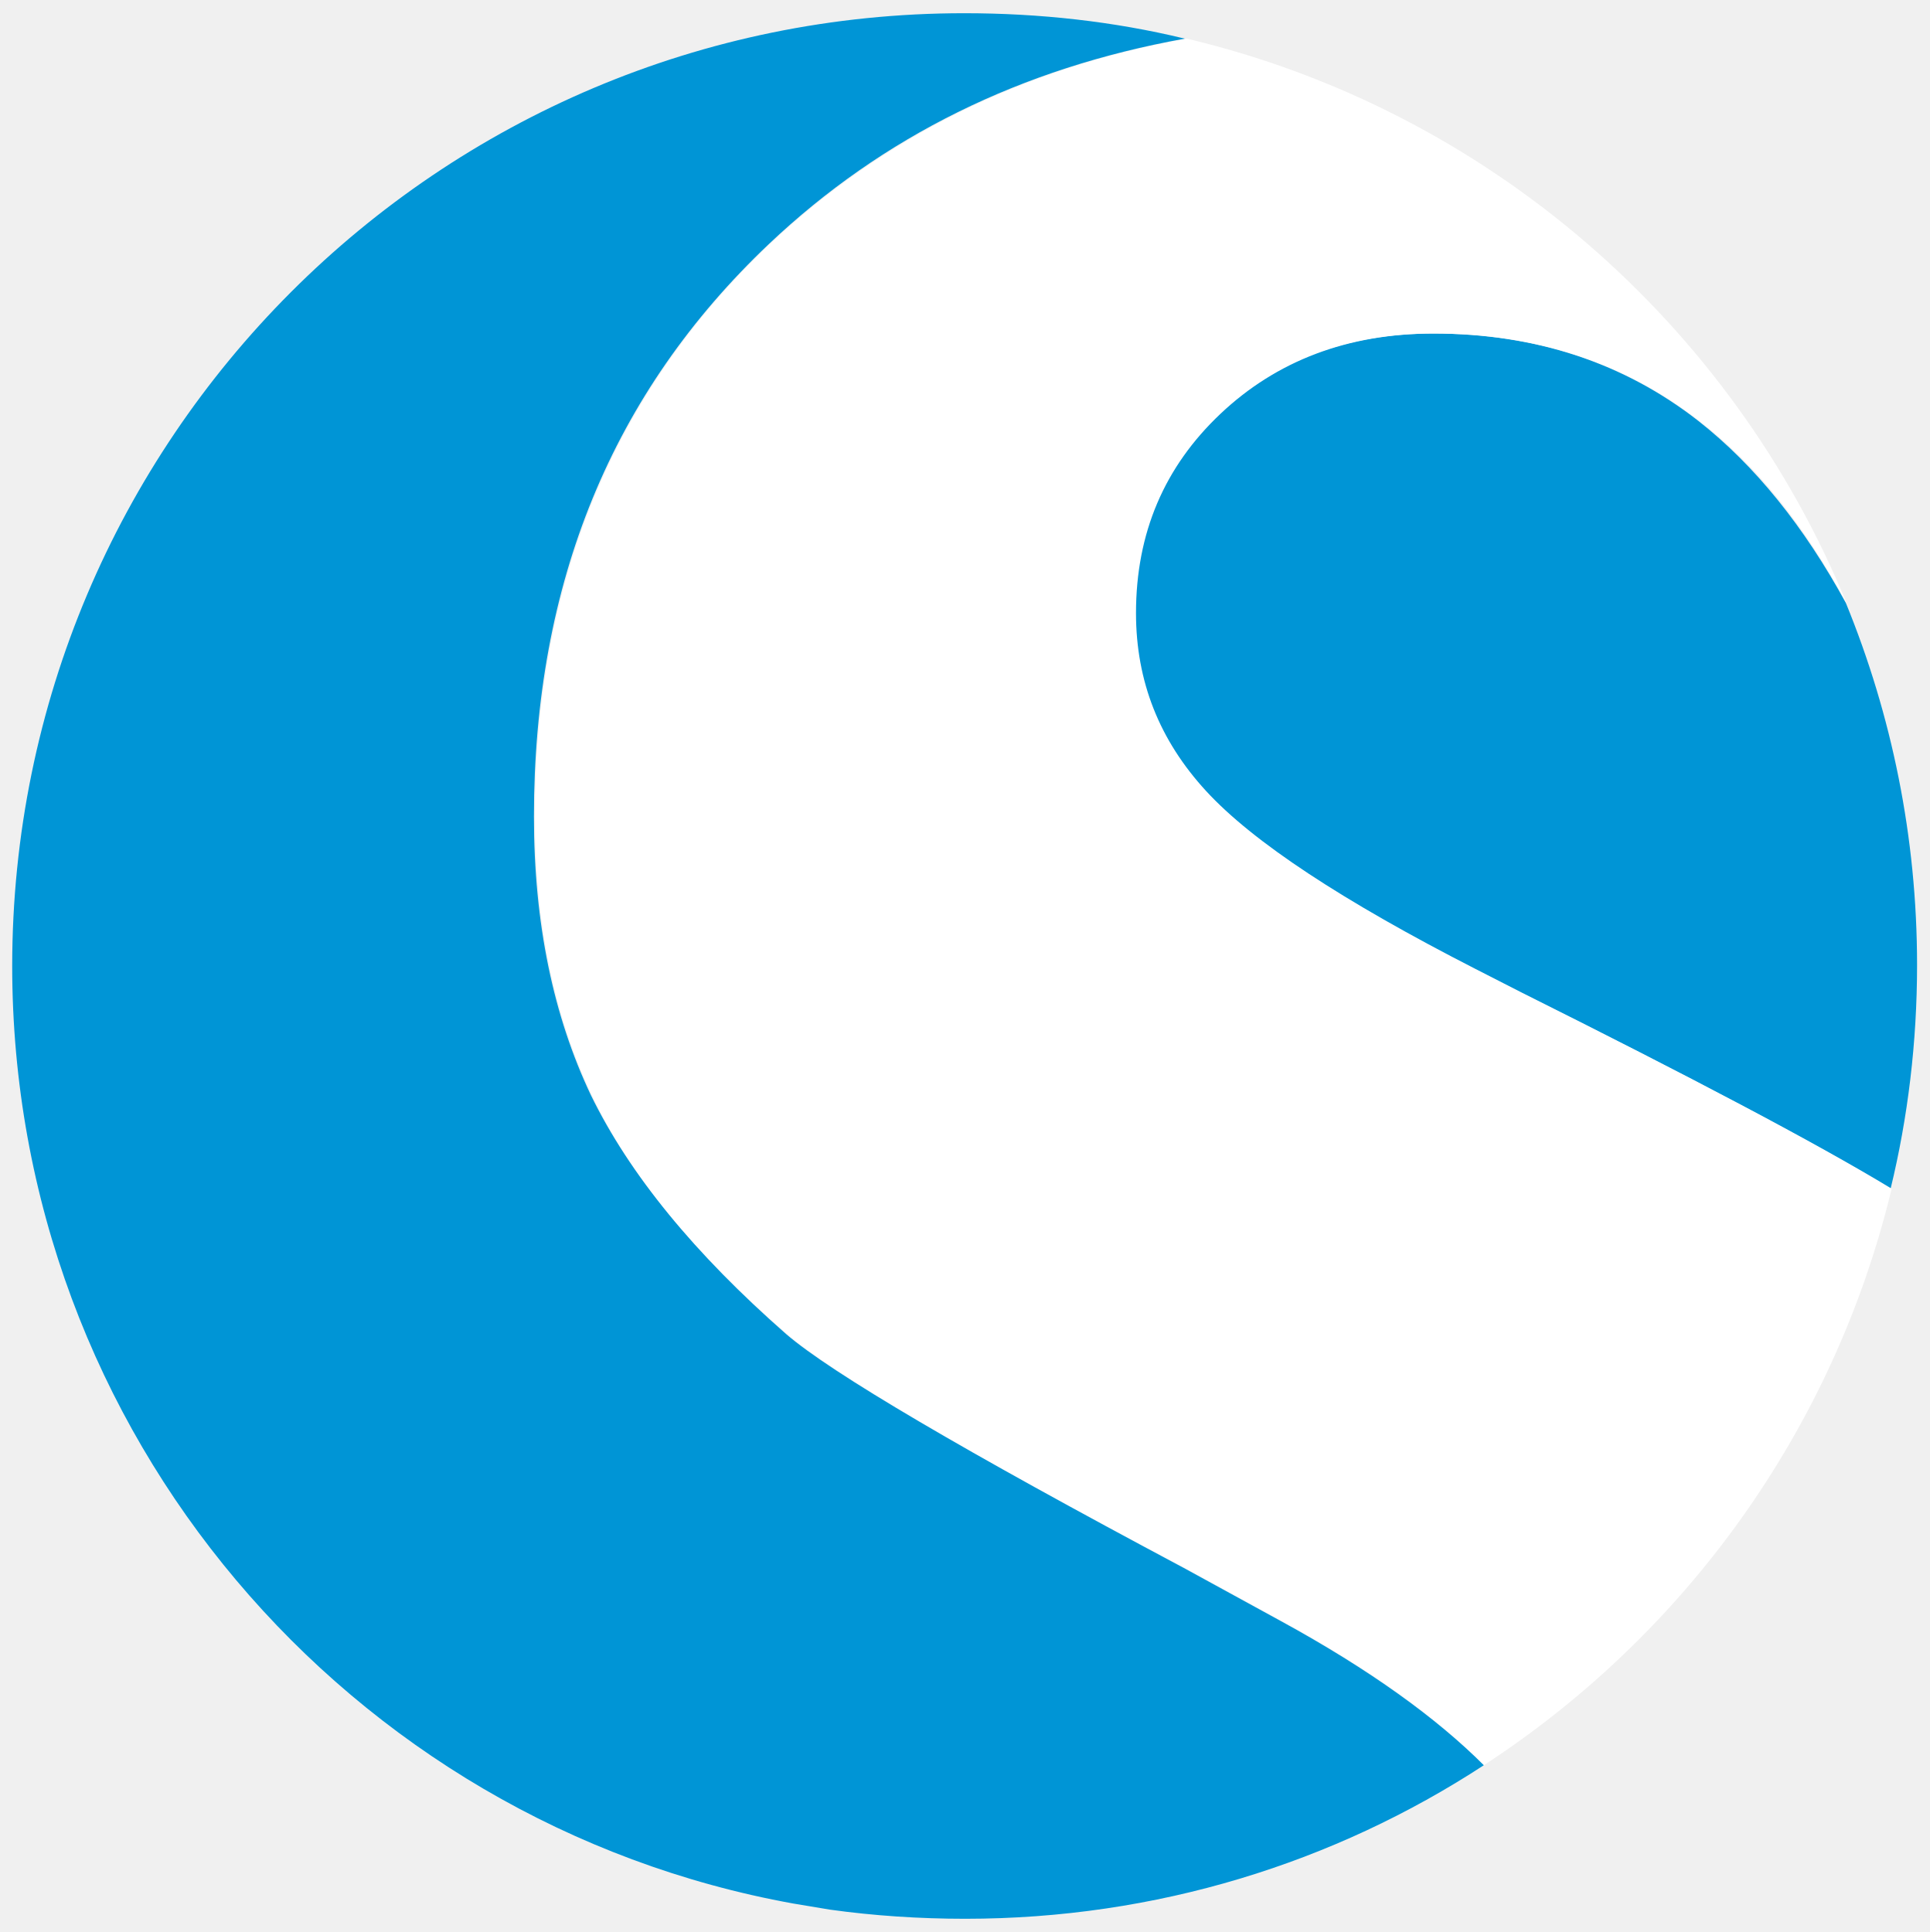
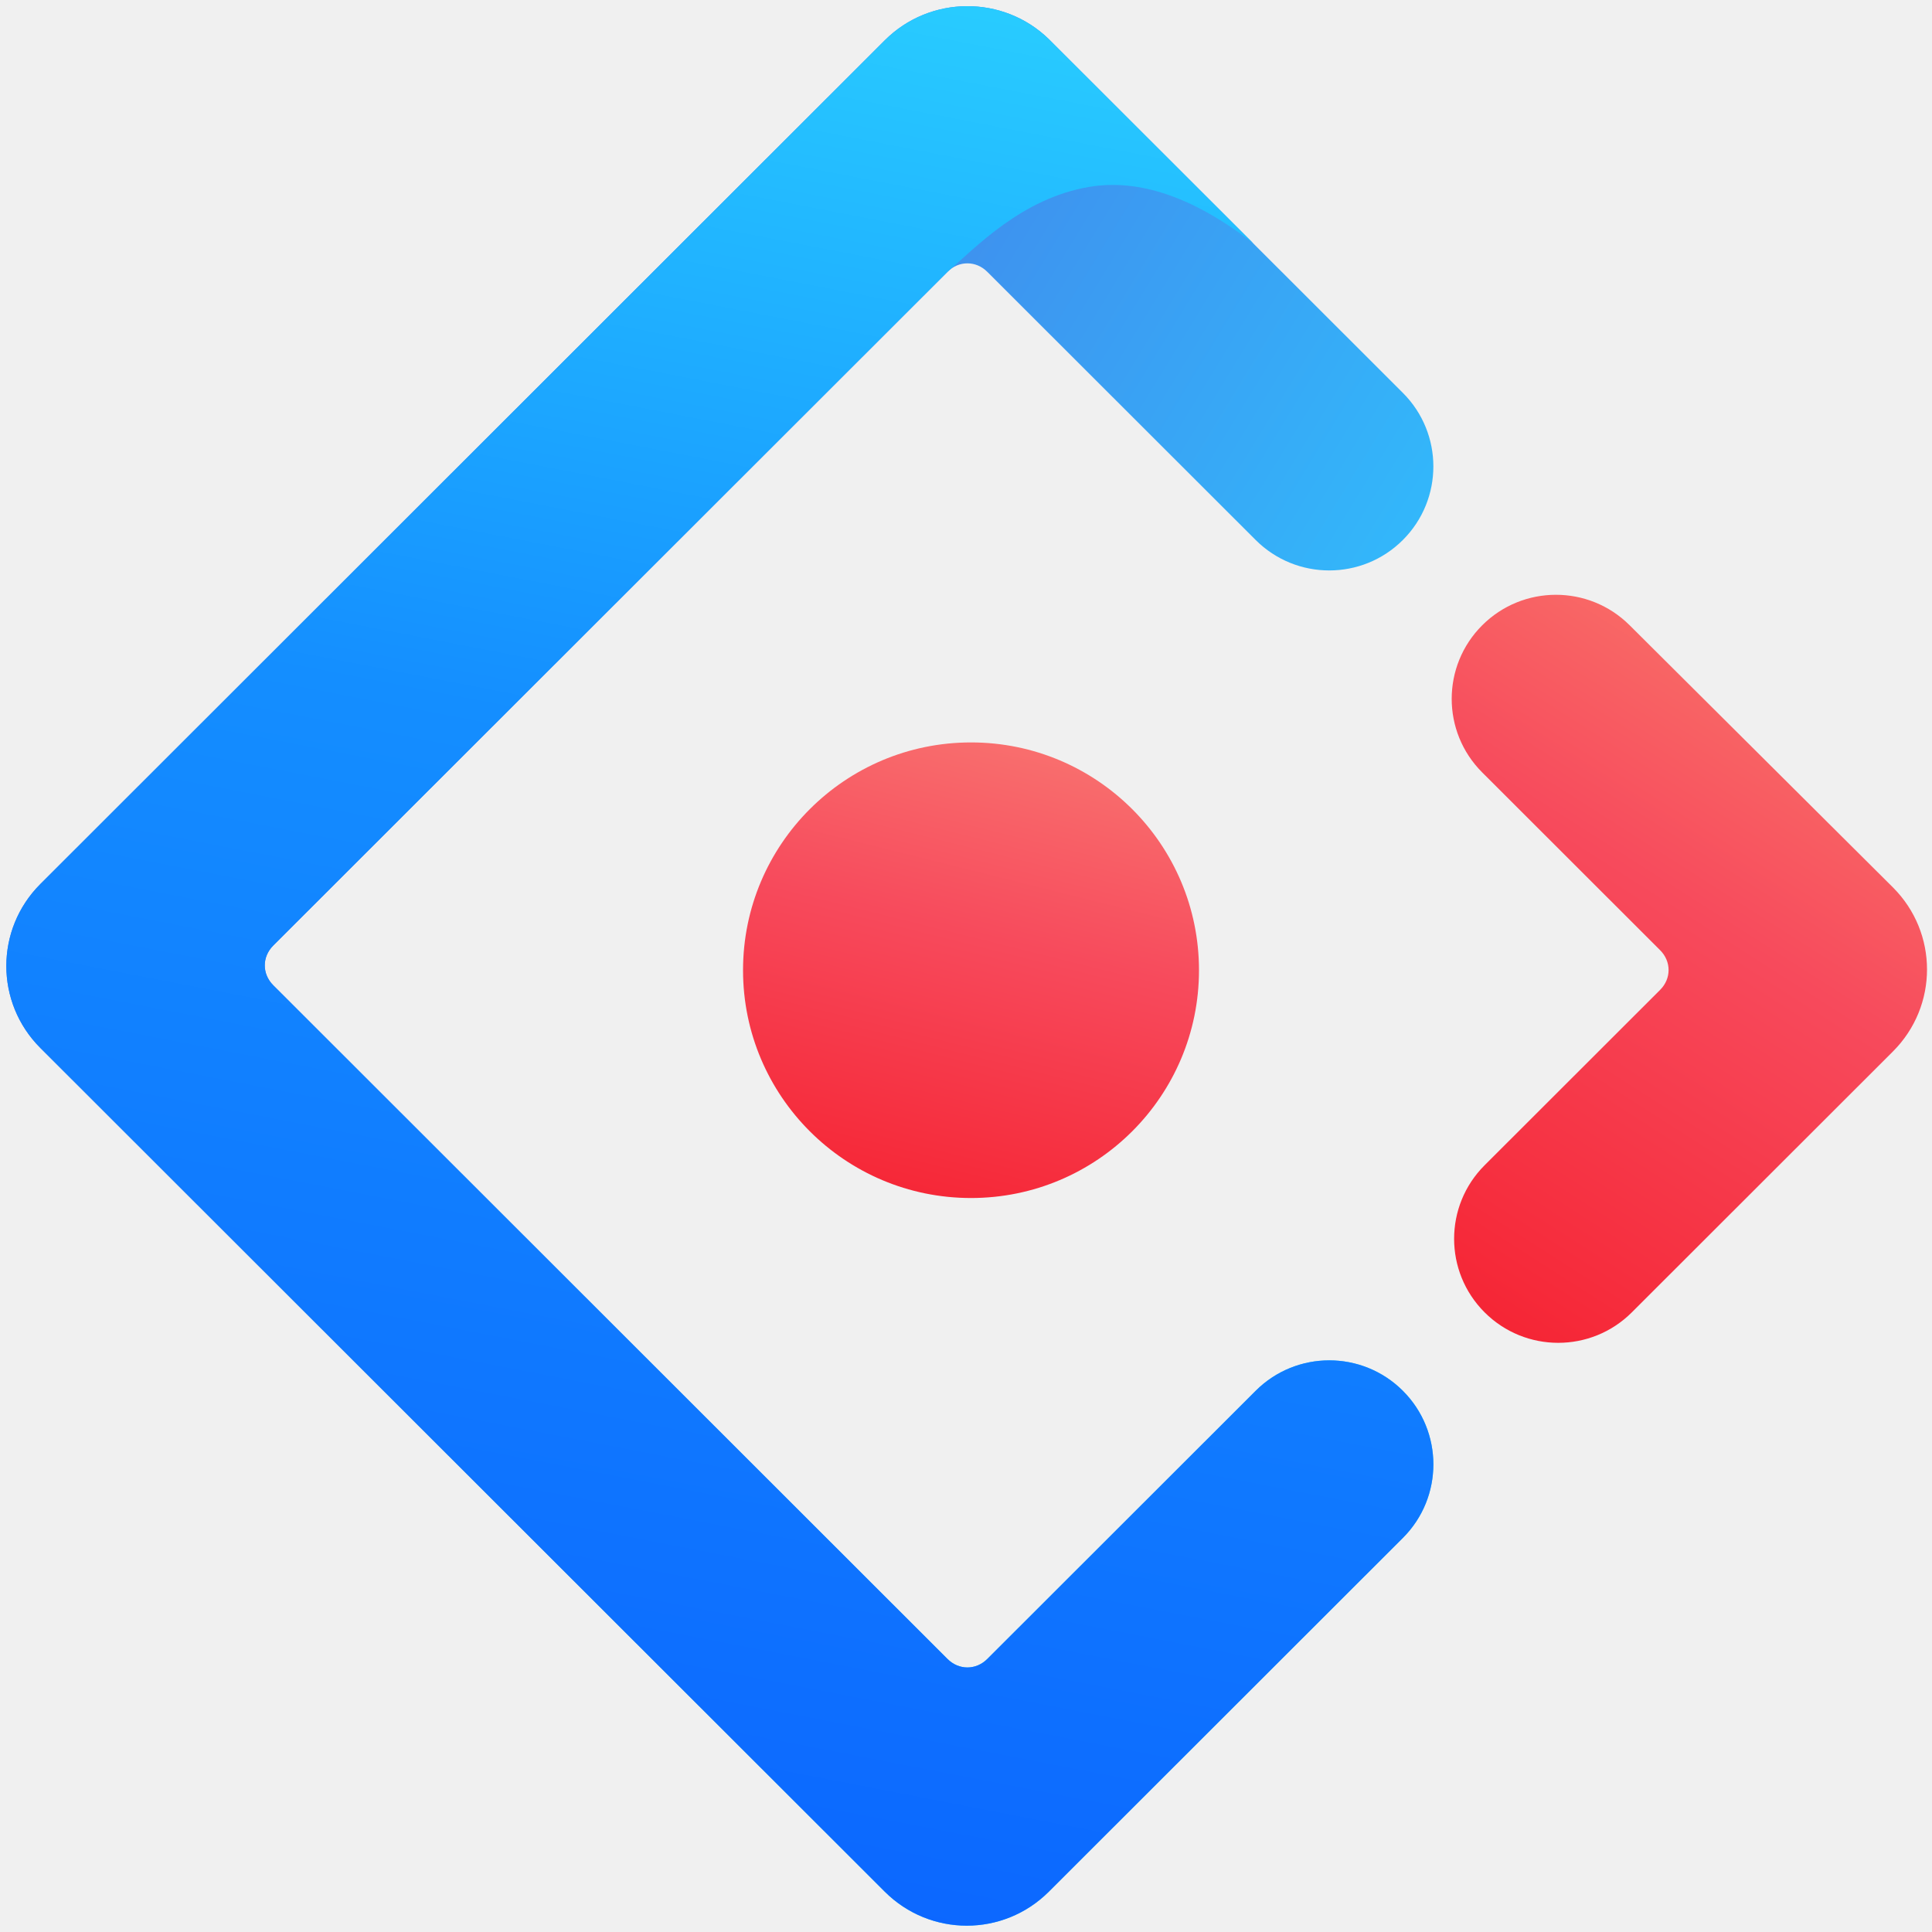
- <svg xmlns="http://www.w3.org/2000/svg" version="1.1" id="Layer_1" x="0px" y="0px" viewBox="0 0 189.7 190" style="enable-background:new 0 0 189.7 190;" xml:space="preserve">
-   <style type="text/css">
- 	.st0{fill:#0095D6;}
- 	.st1{fill:#FFFFFF;}
- </style>
-   <path class="st0" d="M167,41.4c-7.3-5.7-16-8.6-26.1-8.6c-8.4,0-15.4,2.6-21,7.9c-5.5,5.2-8.3,11.8-8.3,19.6  c0,6.7,2.3,12.5,6.9,17.5c4.6,5,13.4,10.8,26.5,17.5l4.5,2.3c16.7,8.3,28.8,14.7,36.4,19.3c1.7-7,2.6-14.4,2.6-22  c0-12.6-2.5-24.6-7-35.6C177.4,51.8,172.6,45.8,167,41.4z" />
-   <path class="st1" d="M52.6,80.3c0,10.5,1.9,19.6,5.6,27.4c3.7,7.8,10.1,15.6,19.2,23.5c4.4,3.8,17.4,11.5,39.1,23l9.5,5.2  c8.8,4.8,15.4,9.6,19.9,14.2c19.8-12.9,34.4-33,40.1-56.7c-7.6-4.6-19.8-11-36.4-19.3l-4.5-2.3c-13.1-6.7-21.9-12.5-26.5-17.5  c-4.6-5-6.9-10.8-6.9-17.5c0-7.9,2.8-14.4,8.3-19.6c5.5-5.2,12.5-7.9,21-7.9c10.1,0,18.8,2.9,26.1,8.6c5.6,4.3,10.4,10.3,14.5,18  c-11.3-27.6-35.4-48.6-64.9-55.6C100.5,6.7,86.9,13.5,75.7,24C60.3,38.6,52.6,57.4,52.6,80.3z" />
-   <path class="st0" d="M125.9,159.4l-9.5-5.2c-21.6-11.5-34.7-19.2-39.1-23c-9-7.9-15.4-15.7-19.2-23.5c-3.7-7.8-5.6-16.9-5.6-27.4  c0-23,7.7-41.7,23.1-56.3c11.2-10.6,24.8-17.3,40.9-20.2c-7-1.7-14.3-2.5-21.7-2.5C43.1,1.3,1.2,43.2,1.2,95  c0,46,33.1,84.3,76.8,92.2c1.2,0.2,2.4,0.4,3.6,0.6c4.3,0.6,8.8,0.9,13.3,0.9c18.8,0,36.3-5.5,51-15.1  C141.3,169,134.7,164.2,125.9,159.4z" />
+ <svg xmlns="http://www.w3.org/2000/svg" width="200px" height="200px" viewBox="0 0 200 200" version="1.1">
+   <defs>
+     <linearGradient x1="62.102%" y1="0%" x2="108.197%" y2="37.864%" id="linearGradient-1">
+       <stop stop-color="#4285EB" offset="0%" />
+       <stop stop-color="#2EC7FF" offset="100%" />
+     </linearGradient>
+     <linearGradient x1="69.644%" y1="0%" x2="54.043%" y2="108.457%" id="linearGradient-2">
+       <stop stop-color="#29CDFF" offset="0%" />
+       <stop stop-color="#148EFF" offset="37.86%" />
+       <stop stop-color="#0A60FF" offset="100%" />
+     </linearGradient>
+     <linearGradient x1="69.691%" y1="-12.974%" x2="16.723%" y2="117.391%" id="linearGradient-3">
+       <stop stop-color="#FA816E" offset="0%" />
+       <stop stop-color="#F74A5C" offset="41.473%" />
+       <stop stop-color="#F51D2C" offset="100%" />
+     </linearGradient>
+     <linearGradient x1="68.128%" y1="-35.691%" x2="30.44%" y2="114.943%" id="linearGradient-4">
+       <stop stop-color="#FA8E7D" offset="0%" />
+       <stop stop-color="#F74A5C" offset="51.264%" />
+       <stop stop-color="#F51D2C" offset="100%" />
+     </linearGradient>
+   </defs>
+   <g id="Page-1" stroke="none" stroke-width="1" fill="none" fill-rule="evenodd">
+     <g id="logo" transform="translate(-20, -20)">
+       <g id="Group-28-Copy-5" transform="translate(20, 20)">
+         <g id="Group-27-Copy-3">
+           <g id="Group-25" fill-rule="nonzero">
+             <g id="2">
+               <path d="M91.588,4.177 L4.18,91.513 C-0.519,96.208 -0.519,103.792 4.18,108.487 L91.588,195.823 C96.287,200.519 103.877,200.519 108.577,195.823 L145.225,159.205 C149.434,155 149.434,148.182 145.225,143.977 C141.017,139.772 134.194,139.772 129.985,143.977 L102.202,171.737 C101.032,172.906 99.257,172.906 98.088,171.737 L28.286,101.993 C27.116,100.824 27.116,99.051 28.286,97.882 L98.088,28.138 C99.257,26.969 101.032,26.969 102.202,28.138 L129.985,55.898 C134.194,60.103 141.017,60.103 145.225,55.898 C149.434,51.693 149.434,44.876 145.225,40.671 L108.581,4.056 C103.862,-0.538 96.269,-0.501 91.588,4.177 Z" id="Shape" fill="url(#linearGradient-1)" />
+               <path d="M91.588,4.177 L4.18,91.513 C-0.519,96.208 -0.519,103.792 4.18,108.487 L91.588,195.823 C96.287,200.519 103.877,200.519 108.577,195.823 L145.225,159.205 C149.434,155 149.434,148.182 145.225,143.977 C141.017,139.772 134.194,139.772 129.985,143.977 L102.202,171.737 C101.032,172.906 99.257,172.906 98.088,171.737 L28.286,101.993 C27.116,100.824 27.116,99.051 28.286,97.882 L98.088,28.138 C101,25.627 105.752,20.542 112.73,19.352 C117.916,18.469 123.585,20.414 129.739,25.189 C125.625,21.078 118.572,14.034 108.581,4.056 C103.862,-0.538 96.269,-0.501 91.588,4.177 Z" id="Shape" fill="url(#linearGradient-2)" />
+             </g>
+             <path d="M153.686,135.855 C157.894,140.06 164.717,140.06 168.926,135.855 L195.96,108.843 C200.659,104.147 200.659,96.564 195.961,91.869 L168.691,64.718 C164.472,60.518 157.647,60.524 153.436,64.732 C149.227,68.937 149.227,75.754 153.436,79.959 L171.854,98.362 C173.024,99.531 173.024,101.305 171.854,102.473 L153.686,120.627 C149.477,124.832 149.477,131.65 153.686,135.855 Z" id="Shape" fill="url(#linearGradient-3)" />
+           </g>
+           <ellipse id="Combined-Shape" fill="url(#linearGradient-4)" cx="100.519" cy="100.437" rx="23.6" ry="23.581" />
+         </g>
+       </g>
+     </g>
+   </g>
</svg>
